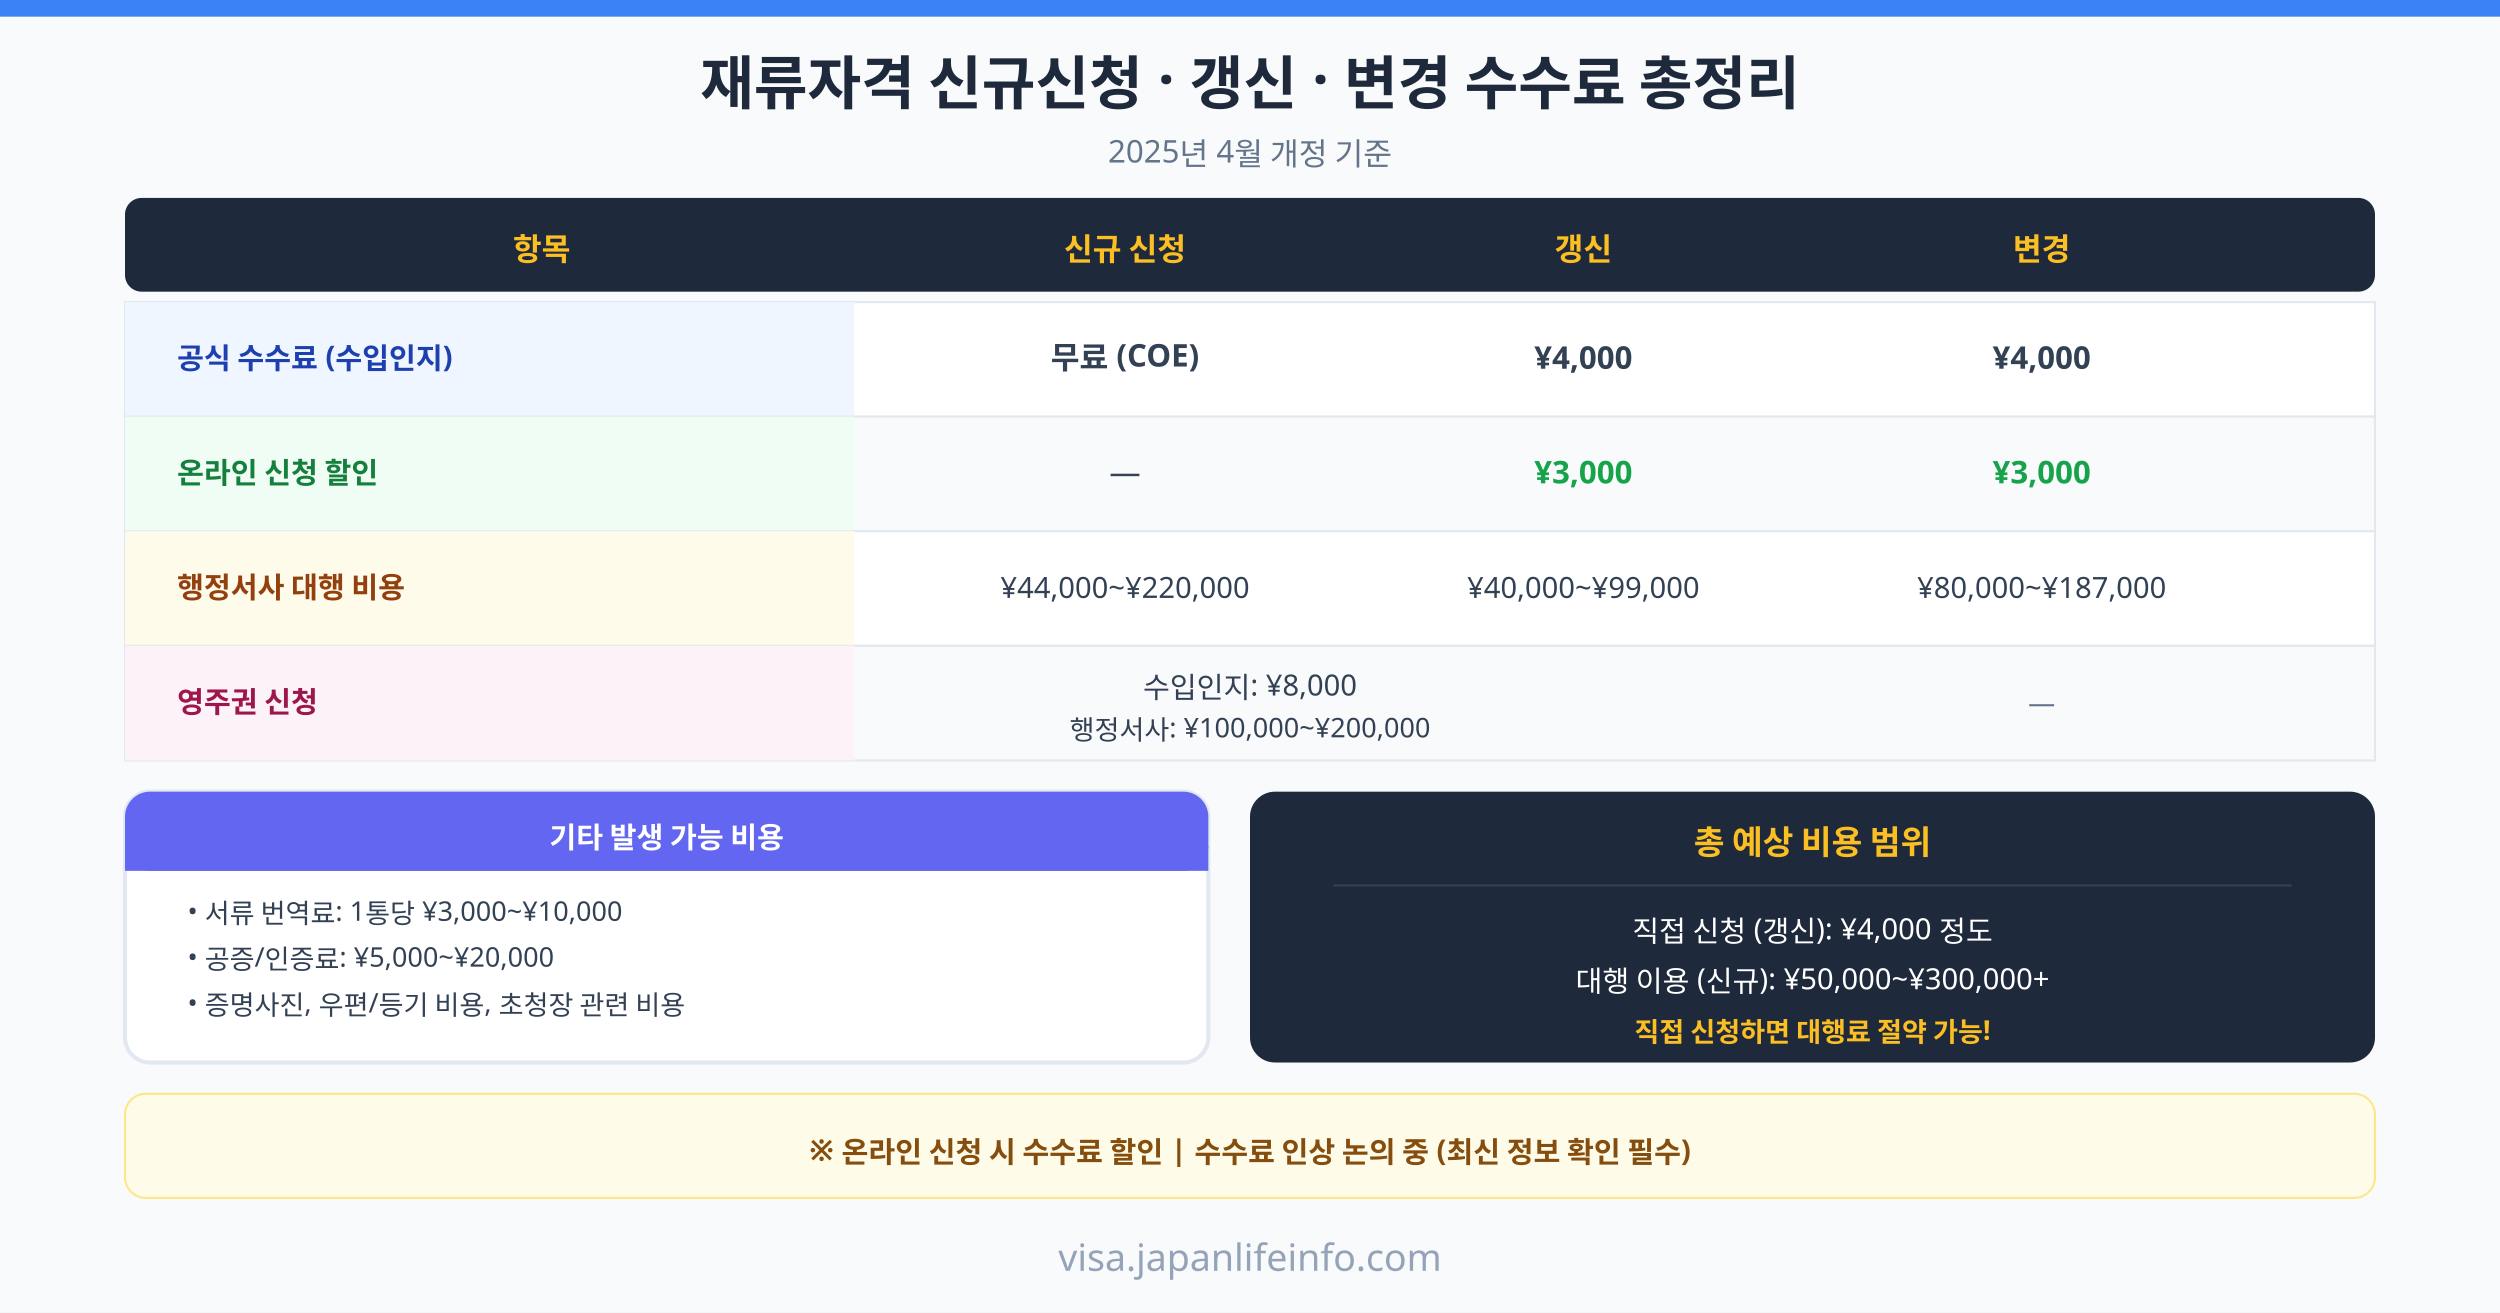
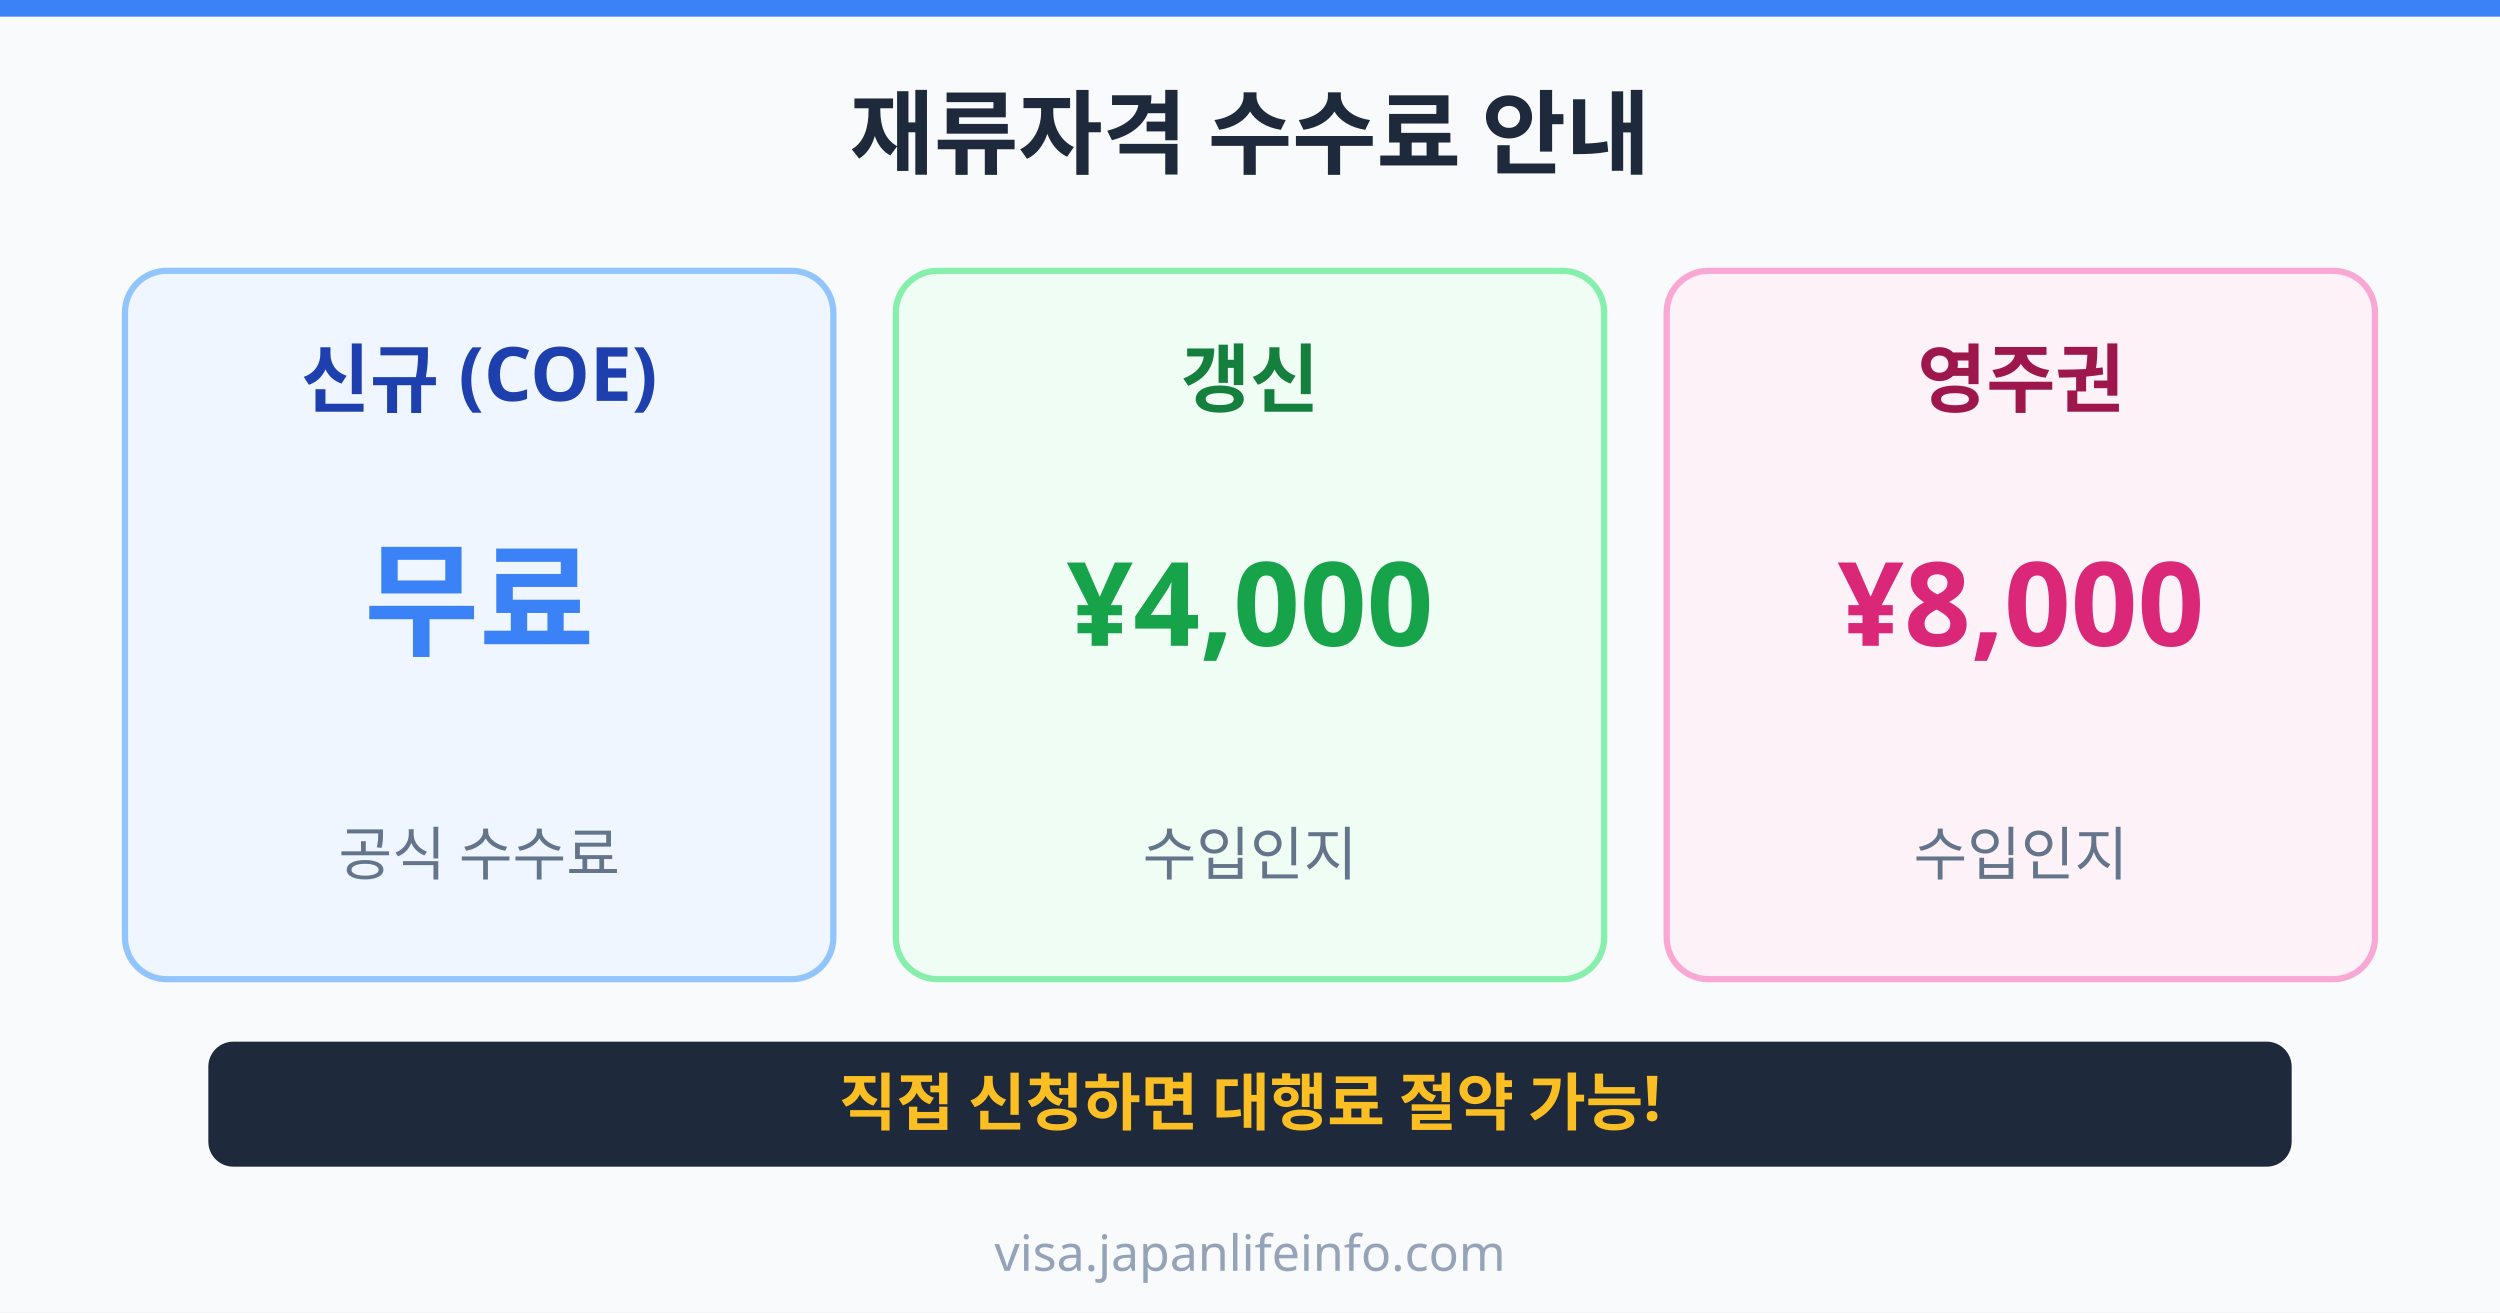
<svg xmlns="http://www.w3.org/2000/svg" width="1200" height="630" viewBox="0 0 1200 630" fill="none">
  <rect width="1200" height="630" fill="#f8fafc" />
  <rect width="1200" height="8" fill="url(#headerGradient)" />
-   <text x="600" y="50" text-anchor="middle" fill="#1e293b" font-family="sans-serif" font-size="28" font-weight="bold">재류자격 신규신청 · 갱신 · 변경 수수료 총정리</text>
-   <text x="600" y="78" text-anchor="middle" fill="#64748b" font-family="sans-serif" font-size="15">2025년 4월 개정 기준</text>
-   <g transform="translate(60, 95)">
-     <rect width="1080" height="45" rx="8" fill="#1e293b" />
-     <text x="200" y="30" text-anchor="middle" fill="#fbbf24" font-family="sans-serif" font-size="15" font-weight="bold">항목</text>
-     <text x="480" y="30" text-anchor="middle" fill="#fbbf24" font-family="sans-serif" font-size="15" font-weight="bold">신규 신청</text>
-     <text x="700" y="30" text-anchor="middle" fill="#fbbf24" font-family="sans-serif" font-size="15" font-weight="bold">갱신</text>
-     <text x="920" y="30" text-anchor="middle" fill="#fbbf24" font-family="sans-serif" font-size="15" font-weight="bold">변경</text>
-     <rect y="50" width="1080" height="55" rx="0" fill="white" stroke="#e2e8f0" stroke-width="1" />
-     <rect y="50" width="350" height="55" fill="#eff6ff" />
-     <text x="25" y="82" fill="#1e40af" font-family="sans-serif" font-size="14" font-weight="bold">공식 수수료 (수입인지)</text>
-     <text x="480" y="82" text-anchor="middle" fill="#334155" font-family="sans-serif" font-size="15" font-weight="bold">무료 (COE)</text>
-     <text x="700" y="82" text-anchor="middle" fill="#334155" font-family="sans-serif" font-size="15" font-weight="bold">¥4,000</text>
-     <text x="920" y="82" text-anchor="middle" fill="#334155" font-family="sans-serif" font-size="15" font-weight="bold">¥4,000</text>
-     <rect y="105" width="1080" height="55" rx="0" fill="#f8fafc" stroke="#e2e8f0" stroke-width="1" />
-     <rect y="105" width="350" height="55" fill="#f0fdf4" />
-     <text x="25" y="137" fill="#15803d" font-family="sans-serif" font-size="14" font-weight="bold">온라인 신청 할인</text>
-     <text x="480" y="137" text-anchor="middle" fill="#334155" font-family="sans-serif" font-size="15">—</text>
-     <text x="700" y="137" text-anchor="middle" fill="#16a34a" font-family="sans-serif" font-size="15" font-weight="bold">¥3,000</text>
-     <text x="920" y="137" text-anchor="middle" fill="#16a34a" font-family="sans-serif" font-size="15" font-weight="bold">¥3,000</text>
-     <rect y="160" width="1080" height="55" rx="0" fill="white" stroke="#e2e8f0" stroke-width="1" />
-     <rect y="160" width="350" height="55" fill="#fffbeb" />
-     <text x="25" y="192" fill="#92400e" font-family="sans-serif" font-size="14" font-weight="bold">행정서사 대행 비용</text>
-     <text x="480" y="192" text-anchor="middle" fill="#334155" font-family="sans-serif" font-size="14">¥44,000~¥220,000</text>
-     <text x="700" y="192" text-anchor="middle" fill="#334155" font-family="sans-serif" font-size="14">¥40,000~¥99,000</text>
-     <text x="920" y="192" text-anchor="middle" fill="#334155" font-family="sans-serif" font-size="14">¥80,000~¥187,000</text>
-     <rect y="215" width="1080" height="55" rx="0" fill="#f8fafc" stroke="#e2e8f0" stroke-width="1" />
-     <rect y="215" width="350" height="55" fill="#fdf2f8" />
-     <text x="25" y="247" fill="#9d174d" font-family="sans-serif" font-size="14" font-weight="bold">영주권 신청</text>
-     <text x="540" y="240" text-anchor="middle" fill="#334155" font-family="sans-serif" font-size="14">수입인지: ¥8,000</text>
-     <text x="540" y="260" text-anchor="middle" fill="#334155" font-family="sans-serif" font-size="13">행정서사: ¥100,000~¥200,000</text>
-     <text x="920" y="247" text-anchor="middle" fill="#64748b" font-family="sans-serif" font-size="13">—</text>
-   </g>
-   <g transform="translate(60, 380)">
-     <rect width="520" height="130" rx="12" fill="white" stroke="#e2e8f0" stroke-width="2" />
-     <rect width="520" height="38" rx="12" fill="#6366f1" />
-     <rect y="26" width="520" height="12" fill="#6366f1" />
-     <text x="260" y="27" text-anchor="middle" fill="white" font-family="sans-serif" font-size="14" font-weight="bold">기타 발생 가능 비용</text>
-     <text x="30" y="62" fill="#334155" font-family="sans-serif" font-size="13">• 서류 번역료: 1통당 ¥3,000~¥10,000</text>
-     <text x="30" y="84" fill="#334155" font-family="sans-serif" font-size="13">• 공증/인증료: ¥5,000~¥20,000</text>
-     <text x="30" y="106" fill="#334155" font-family="sans-serif" font-size="13">• 증명사진, 우편/등기 비용, 초청장 관련 비용</text>
-   </g>
-   <g transform="translate(600, 380)">
-     <rect width="540" height="130" rx="12" fill="#1e293b" />
-     <text x="270" y="30" text-anchor="middle" fill="#fbbf24" font-family="sans-serif" font-size="16" font-weight="bold">총 예상 비용 범위</text>
-     <line x1="40" y1="45" x2="500" y2="45" stroke="#334155" />
-     <text x="270" y="72" text-anchor="middle" fill="white" font-family="sans-serif" font-size="14">직접 신청 (갱신): ¥4,000 정도</text>
-     <text x="270" y="96" text-anchor="middle" fill="white" font-family="sans-serif" font-size="14">대행 이용 (신규): ¥50,000~¥300,000+</text>
-     <text x="270" y="120" text-anchor="middle" fill="#fbbf24" font-family="sans-serif" font-size="13" font-weight="bold">직접 신청하면 대행료 절약 가능!</text>
-   </g>
-   <g transform="translate(60, 525)">
-     <rect width="1080" height="50" rx="10" fill="#fefce8" stroke="#fde68a" stroke-width="1" />
-     <text x="540" y="32" text-anchor="middle" fill="#854d0e" font-family="sans-serif" font-size="14" font-weight="bold">※ 온라인 신청 시 수수료 할인 | 수수료 인상 논의 중 (최신 정보 확인 필수)</text>
-   </g>
-   <text x="600" y="610" text-anchor="middle" fill="#94a3b8" font-family="sans-serif" font-size="18">visa.japanlifeinfo.com</text>
+   <text x="600" y="80" text-anchor="middle" fill="#1e293b" font-family="sans-serif" font-size="44" font-weight="bold">재류자격 수수료 안내</text>
+   <rect x="60" y="130" width="340" height="340" rx="20" fill="#eff6ff" stroke="#93c5fd" stroke-width="3" />
+   <text x="230" y="195" text-anchor="middle" fill="#1e40af" font-family="sans-serif" font-size="36" font-weight="bold">신규 (COE)</text>
+   <text x="230" y="310" text-anchor="middle" fill="#3b82f6" font-family="sans-serif" font-size="60" font-weight="bold">무료</text>
+   <text x="230" y="420" text-anchor="middle" fill="#64748b" font-family="sans-serif" font-size="28">공식 수수료</text>
+   <rect x="430" y="130" width="340" height="340" rx="20" fill="#f0fdf4" stroke="#86efac" stroke-width="3" />
+   <text x="600" y="195" text-anchor="middle" fill="#15803d" font-family="sans-serif" font-size="36" font-weight="bold">갱신</text>
+   <text x="600" y="310" text-anchor="middle" fill="#16a34a" font-family="sans-serif" font-size="56" font-weight="bold">¥4,000</text>
+   <text x="600" y="420" text-anchor="middle" fill="#64748b" font-family="sans-serif" font-size="28">수입인지</text>
+   <rect x="800" y="130" width="340" height="340" rx="20" fill="#fdf2f8" stroke="#f9a8d4" stroke-width="3" />
+   <text x="970" y="195" text-anchor="middle" fill="#9d174d" font-family="sans-serif" font-size="36" font-weight="bold">영주권</text>
+   <text x="970" y="310" text-anchor="middle" fill="#db2777" font-family="sans-serif" font-size="56" font-weight="bold">¥8,000</text>
+   <text x="970" y="420" text-anchor="middle" fill="#64748b" font-family="sans-serif" font-size="28">수입인지</text>
+   <rect x="100" y="500" width="1000" height="60" rx="12" fill="#1e293b" />
+   <text x="600" y="540" text-anchor="middle" fill="#fbbf24" font-family="sans-serif" font-size="30" font-weight="bold">직접 신청하면 대행료 절약 가능!</text>
+   <text x="600" y="610" text-anchor="middle" fill="#94a3b8" font-family="sans-serif" font-size="24">visa.japanlifeinfo.com</text>
  <defs>
    <linearGradient id="headerGradient" x1="0" y1="0" x2="1200" y2="0">
      <stop offset="0%" stop-color="#3b82f6" />
      <stop offset="50%" stop-color="#8b5cf6" />
      <stop offset="100%" stop-color="#10b981" />
    </linearGradient>
  </defs>
</svg>
